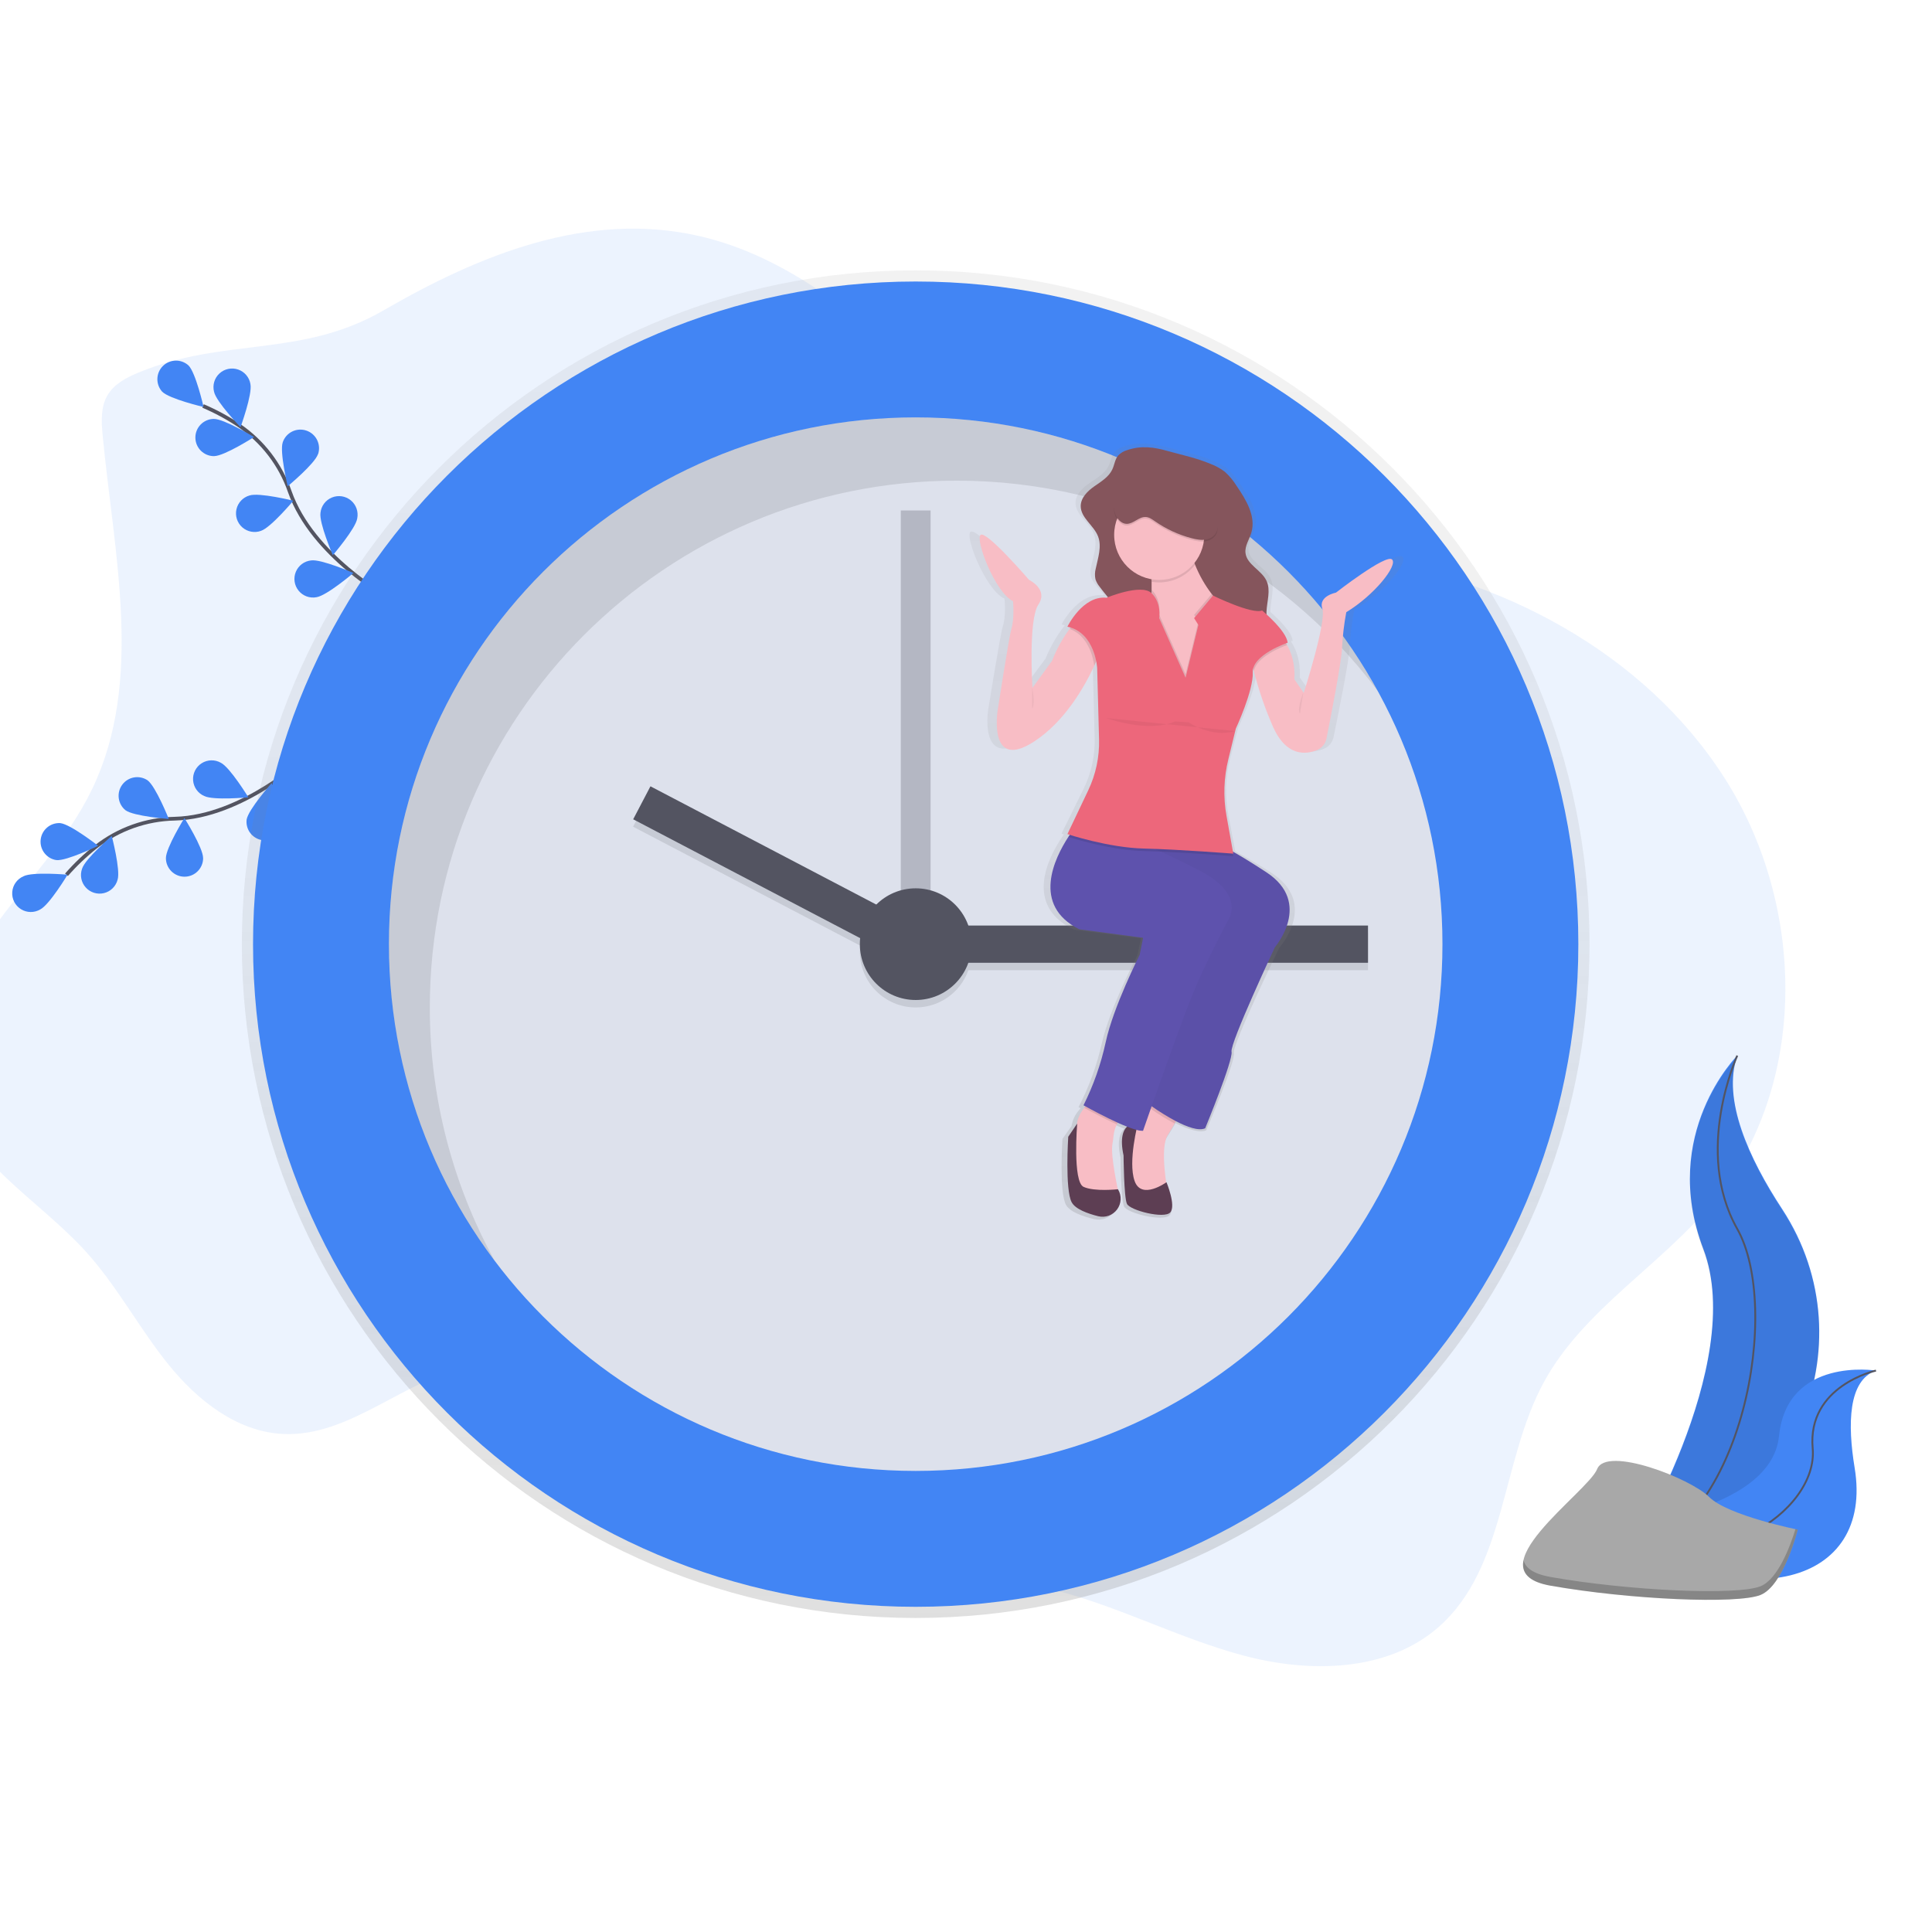
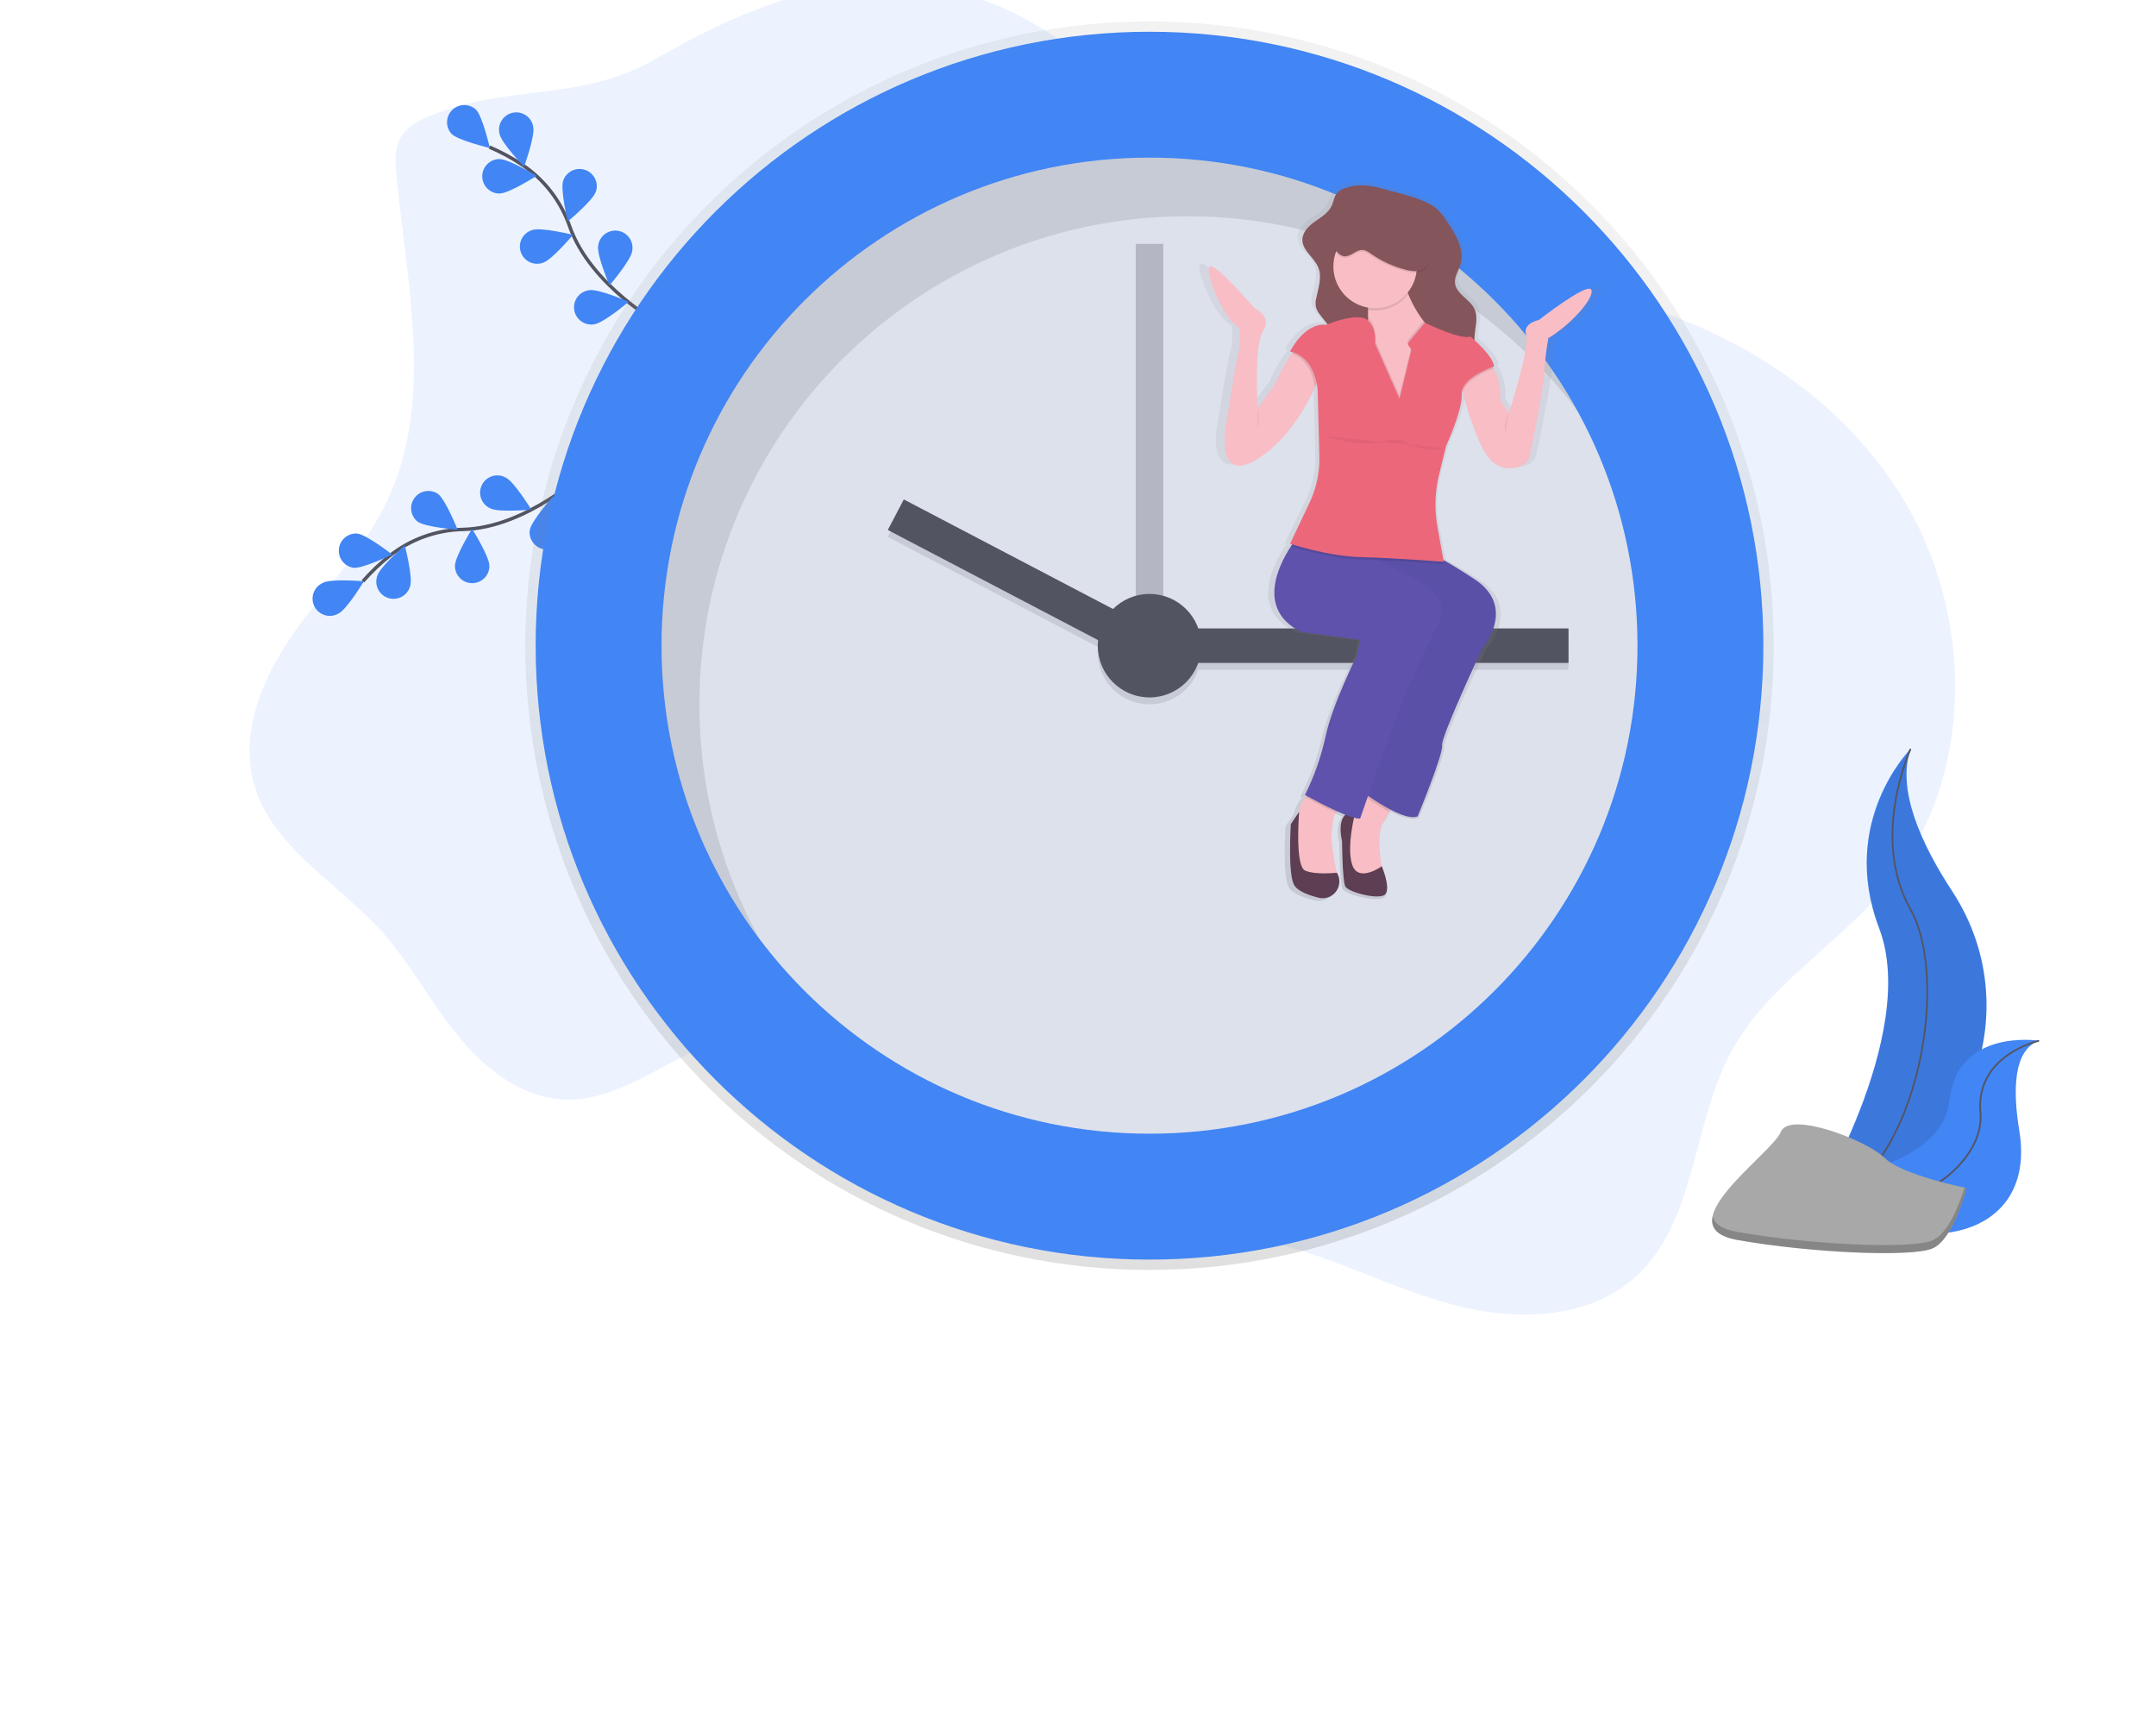
- <svg xmlns="http://www.w3.org/2000/svg" xmlns:xlink="http://www.w3.org/1999/xlink" id="2b8e3008-3352-469a-8231-8c916447ef06" data-name="Layer 1" width="300" height="300.00" viewBox="30 10 1037.94 772.29">
+ <svg xmlns="http://www.w3.org/2000/svg" xmlns:xlink="http://www.w3.org/1999/xlink" id="2b8e3008-3352-469a-8231-8c916447ef06" data-name="Layer 1" width="500" height="400.00" viewBox="30 10 900.94 1000.29">
  <defs>
    <linearGradient id="60672ce7-bfbc-4a60-a482-eb57e060a9c7" x1="521.94" y1="746.41" x2="521.94" y2="22.41" gradientUnits="userSpaceOnUse">
      <stop offset="0" stop-color="gray" stop-opacity="0.25" />
      <stop offset="0.54" stop-color="gray" stop-opacity="0.12" />
      <stop offset="1" stop-color="gray" stop-opacity="0.1" />
    </linearGradient>
    <linearGradient id="b310ffb6-9937-4369-8bc9-4e3f67e27eb9" x1="748.44" y1="596.28" x2="748.44" y2="179.26" xlink:href="#60672ce7-bfbc-4a60-a482-eb57e060a9c7" />
  </defs>
  <path d="M185.48,141.19c-6.46,2.68-13.09,6.12-16.64,12.15-3.76,6.37-3.31,14.28-2.61,21.65,6.1,63.92,22.17,131.9-5.58,189.8-13.47,28.09-36,50.6-53.92,76.11s-31.45,57.36-23.13,87.37c10.16,36.67,48.08,57,73.64,85.22,16.73,18.45,28.46,40.87,44.07,60.28s37,36.51,61.92,37.65c35.84,1.65,65-29.3,100.14-36.47,36-7.34,72.25,11.34,101.44,33.7s55.74,49.45,89.75,63.41c37.56,15.43,79.9,13.07,119.44,22.34,36,8.45,69.14,26.42,104.88,36s77.63,9,105.32-15.47c36.09-32,33.25-89,56.3-131.33,21.41-39.33,63.32-62.81,91.53-97.58,50.76-62.58,49.1-158.23,6-226.29s-121.17-109.27-201-120c-36-4.83-73.07-4.17-107.68-15.16C636.71,195.17,581.58,89.83,487,67.91,426.88,54,368.41,78.09,317.2,107.74,272.75,133.48,231.74,122,185.48,141.19Z" transform="translate(-81.08 -63.86)" fill="#4285f4" opacity="0.1" />
  <path d="M275.76,347.69S241.63,379.9,205,380.86a71.09,71.09,0,0,0-42.37,15.07A119.57,119.57,0,0,0,146.79,411" transform="translate(-81.08 -63.86)" fill="none" stroke="#535461" stroke-miterlimit="10" stroke-width="2" />
  <path d="M123.69,411.79c4.92-2.5,23.7-.84,23.7-.84s-9.74,16.15-14.66,18.65a10,10,0,1,1-9-17.81Z" transform="translate(-81.08 -63.86)" fill="#4285f4" />
  <path d="M143.46,383.24c5.49.58,20.35,12.18,20.35,12.18s-17,8.26-22.44,7.69a10,10,0,0,1,2.09-19.87Z" transform="translate(-81.08 -63.86)" fill="#4285f4" />
  <path d="M190.34,360.23c4.44,3.27,11.42,20.79,11.42,20.79s-18.81-1.43-23.25-4.69a10,10,0,0,1,11.83-16.1Z" transform="translate(-81.08 -63.86)" fill="#4285f4" />
  <path d="M229.73,350.82c4.93,2.47,14.77,18.56,14.77,18.56s-18.78,1.77-23.71-.7a10,10,0,1,1,8.94-17.86Z" transform="translate(-81.08 -63.86)" fill="#4285f4" />
  <path d="M174.26,413.63c1.64-5.27-3.16-23.51-3.16-23.51s-14.28,12.32-15.92,17.59a10,10,0,1,0,19.08,5.92Z" transform="translate(-81.08 -63.86)" fill="#4285f4" />
  <path d="M220.19,402c0-5.52-10.05-21.48-10.05-21.48s-9.94,16-9.93,21.54a10,10,0,0,0,20-.06Z" transform="translate(-81.08 -63.86)" fill="#4285f4" />
  <path d="M263.28,384.64c.92-5.44-6.28-22.87-6.28-22.87s-12.51,14.12-13.42,19.56a10,10,0,0,0,19.7,3.32Z" transform="translate(-81.08 -63.86)" fill="#4285f4" />
  <path d="M320.11,262.39S279,239.81,266.78,205.22a71.09,71.09,0,0,0-27.37-35.69,119.57,119.57,0,0,0-19.24-10.4" transform="translate(-81.08 -63.86)" fill="none" stroke="#535461" stroke-miterlimit="10" stroke-width="2" />
  <path d="M212.37,137.38c3.89,3.91,8.08,22.3,8.08,22.3s-18.36-4.3-22.25-8.22a10,10,0,0,1,14.17-14.08Z" transform="translate(-81.08 -63.86)" fill="#4285f4" />
  <path d="M245.62,147.41c1.14,5.4-5.33,23.11-5.33,23.11s-13.07-13.59-14.21-19a10,10,0,1,1,19.55-4.12Z" transform="translate(-81.08 -63.86)" fill="#4285f4" />
  <path d="M281.92,185c-1.74,5.23-16.27,17.26-16.27,17.26s-4.42-18.33-2.68-23.57a10,10,0,0,1,19,6.31Z" transform="translate(-81.08 -63.86)" fill="#4285f4" />
  <path d="M303,219.55c-.83,5.45-13.12,19.76-13.12,19.76s-7.46-17.32-6.63-22.77a10,10,0,1,1,19.75,3Z" transform="translate(-81.08 -63.86)" fill="#4285f4" />
  <path d="M226.16,186.07c5.52-.06,21.4-10.24,21.4-10.24s-16.11-9.8-21.63-9.74a10,10,0,1,0,.23,20Z" transform="translate(-81.08 -63.86)" fill="#4285f4" />
  <path d="M251.32,226.21c5.24-1.71,17.35-16.17,17.35-16.17s-18.31-4.53-23.55-2.82a10,10,0,1,0,6.2,19Z" transform="translate(-81.08 -63.86)" fill="#4285f4" />
  <path d="M281.12,261.87c5.46-.8,19.84-13,19.84-13s-17.28-7.56-22.73-6.76a10,10,0,1,0,2.9,19.77Z" transform="translate(-81.08 -63.86)" fill="#4285f4" />
  <circle cx="521.94" cy="384.41" r="362" fill="url(#60672ce7-bfbc-4a60-a482-eb57e060a9c7)" />
  <circle cx="521.94" cy="384.41" r="356" fill="#4285f4" />
  <circle cx="521.94" cy="384.41" r="283" fill="#dde1ec" />
  <rect x="513.94" y="151.41" width="16" height="250" fill="#535461" opacity="0.3" />
  <g opacity="0.1">
    <rect x="538.94" y="378.41" width="226" height="20" />
    <rect x="516.95" y="333.31" width="20" height="160.52" transform="translate(-164.99 624.63) rotate(-62.36)" />
    <circle cx="521.94" cy="388.41" r="30" />
  </g>
  <rect x="538.94" y="374.41" width="226" height="20" fill="#535461" />
  <rect x="446.69" y="399.57" width="160.52" height="20" transform="translate(169.1 -261.59) rotate(27.64)" fill="#535461" />
  <circle cx="521.94" cy="384.41" r="30" fill="#535461" />
  <g opacity="0.1">
    <path d="M342,482.27c0-156.3,126.7-283,283-283A282.56,282.56,0,0,1,851.16,312.11C803,224.59,710,165.27,603,165.27c-156.3,0-283,126.7-283,283a281.74,281.74,0,0,0,56.87,170.16A281.71,281.71,0,0,1,342,482.27Z" transform="translate(-81.08 -63.86)" />
  </g>
  <path d="M864.5,240.09c-3.36-3.23-31.64,18-31.64,18s-10.07,1.84-7.67,8.75-10.55,45.61-10.55,45.61l-5.27-7.37c.51-8.65-1.87-14.78-4.19-18.6-.19-.31-.38-.61-.57-.89l.92-.32c-.35-4.72-7.9-11.91-11.91-15.43,0-.51,0-1,0-1.52.25-5.64,2.51-11.59,0-16.7-2.84-5.83-11.15-8.76-11.85-15.16-.42-3.82,2.16-7.27,3.3-10.95,2.72-8.8-2.93-17.78-8.33-25.36a35.47,35.47,0,0,0-6.61-7.62,32.08,32.08,0,0,0-7.94-4.24c-7.91-3.2-16-4.81-24.16-7-7.83-2.08-15.05-3.07-23-.46a11.31,11.31,0,0,0-5,2.87c-1.89,2.12-2.14,5.14-3.38,7.67-2,4.07-6.31,6.5-10.12,9.11s-7.63,6.19-7.65,10.69c0,6.39,7.3,10.41,9.74,16.36,2.28,5.54,0,11.71-1.27,17.55a11.79,11.79,0,0,0-.15,5.79,12.44,12.44,0,0,0,2.24,3.9c1.51,2,3.13,3.86,4.74,5.76l-.74.29c-13.42-1.38-22.05,15.66-22.05,15.66.62.13,1.21.28,1.79.45l-.57.74a72.75,72.75,0,0,0-9.85,17.23l-11,14.74s-2.4-36.86,3.36-45.15-5.27-13.36-5.27-13.36-24-26.72-27.33-24.42,8.15,31.33,18.22,35.94c0,0,1,9.21-1,15.2-1.21,3.79-7.67,43.77-7.67,43.77s-5.75,33.63,20.62,17c17.13-10.78,28.2-29.34,33.84-41q.59-1.23,1.11-2.35a28.15,28.15,0,0,1,.53,3.75l1,38.53a58.48,58.48,0,0,1-6.06,27.52L681.36,388.9l1.31.4-.79,1.14c-7.74,11.39-20.9,37,6.19,50.05l36,4.61-1.92,9.21s-14.86,28.1-19.18,47.45a142.19,142.19,0,0,1-12.47,34.09l1.11.59c-.23.26-.47.53-.7.81a17.38,17.38,0,0,0-4.16,8.72l-4.88,6.92s-1.92,28.56,1.92,35.48c2.1,3.78,9.07,6.18,15,7.58,8.8,2.09,15.9-7,11.23-14.49l-.06-.1h-.09c-1-4.65-4.06-19.08-3.06-24.56.28-1.56.54-3.11.67-4.69a16.58,16.58,0,0,1,1.86-5.93c.16-.31.33-.61.5-.91l.52.22c1.61.69,3.2,1.34,4.71,1.91-2.34,2.13-4,6.54-2,15.61,0,0,.19,22.69,1.92,26.26s21.09,8.29,24.45,4.61-2.16-16.36-2.16-16.36l-.17.12c-1.11-7.35-2.48-20.51.89-25.69,1.36-2.09,2.68-4.25,3.86-6.27l.73-1.25h0c6.26,3.12,12.88,5.47,16.5,3.84,0,0,15.82-36.86,14.86-41.46s24.45-56.67,24.45-56.67,21.57-24-4.79-40.54c-8.37-5.27-14.47-8.81-18.9-11.2L771,379a70.92,70.92,0,0,1,1-30.66L776,333.08h0l.33-1.3s10.07-20.73,9.59-30.41a7,7,0,0,1,.25-2.23c.11.46.23.94.36,1.44a185.88,185.88,0,0,0,10.42,29.36c7.65,17.26,19,15.89,25.22,13.44a8.61,8.61,0,0,0,5.31-6.22c2.24-10.74,8.39-40.83,8.78-49.14a139.79,139.79,0,0,1,2.4-19.35C854.44,259.44,867.86,243.32,864.5,240.09Z" transform="translate(-81.08 -63.86)" fill="url(#b310ffb6-9937-4369-8bc9-4e3f67e27eb9)" />
  <path d="M747.11,535.31s-2.11,4.23-5,9.31c-1.13,2-2.39,4.15-3.68,6.22-4.57,7.31,0,30.6,0,30.6l-10,1.37-10-5-1.83-16.9V548.55L728,535.8l5-5.52Z" transform="translate(-81.08 -63.86)" fill="#f8bdc5" />
  <g opacity="0.1">
    <path d="M747.11,535.31s-2.11,4.23-5,9.31a123.85,123.85,0,0,1-12.78-7.86l-.88-.62-.47-.34,5-5.52Z" transform="translate(-81.08 -63.86)" />
  </g>
  <path d="M796,449.89s-24.21,51.61-23.29,56.18-14.16,41.11-14.16,41.11c-3.44,1.62-9.76-.71-15.72-3.8a123.23,123.23,0,0,1-13-8l-.88-.62-.53-.38,39.74-110.08L733,398.51l-2.6-1.91L714.68,385l48,8.68s1.67-.21,10.5,4.73c4.24,2.37,10.13,5.92,18.27,11.26C816.54,426.14,796,449.89,796,449.89Z" transform="translate(-81.08 -63.86)" fill="#5e52ad" />
  <g opacity="0.03">
    <path d="M796,449.89s-24.21,51.61-23.29,56.18-14.16,41.11-14.16,41.11c-3.44,1.62-9.76-.71-15.72-3.8a123.23,123.23,0,0,1-13-8l-.88-.62-.53-.38,39.74-110.08L733,398.51l-2.6-1.91L714.68,385l48,8.68s1.67-.21,10.5,4.73c4.24,2.37,10.13,5.92,18.27,11.26C816.54,426.14,796,449.89,796,449.89Z" transform="translate(-81.08 -63.86)" />
  </g>
  <path d="M722.45,544.44s-11.88-1.83-7.76,17.36c0,0,.18,22.5,1.83,26s20.1,8.22,23.29,4.57-2.06-16.21-2.06-16.21-13.47,9.82-17.13-.69S722.45,544.44,722.45,544.44Z" transform="translate(-81.08 -63.86)" fill="#5d3e53" />
  <path d="M714.22,540.79a14.4,14.4,0,0,0-3.11,4.32,16.92,16.92,0,0,0-1.77,5.88c-.12,1.56-.37,3.11-.63,4.65-1.14,6.51,3.23,25.8,3.23,25.8l-17.36,2.74-6.39-6.85-1.37-15.07a54.61,54.61,0,0,0,2.74-16c0-3.93,2-7.44,4-10a27.5,27.5,0,0,1,4.63-4.59S717.88,537.59,714.22,540.79Z" transform="translate(-81.08 -63.86)" fill="#f8bdc5" />
  <g opacity="0.1">
    <path d="M714.22,540.79a14.4,14.4,0,0,0-3.11,4.32c-7.11-3.21-14.58-7.26-17.3-8.76l-.21-.11a27.5,27.5,0,0,1,4.63-4.59S717.88,537.59,714.22,540.79Z" transform="translate(-81.08 -63.86)" />
  </g>
  <path d="M770.41,436.19S759,457.66,751.68,475.47c-4.8,11.7-14.72,39.56-21,57.3l-.92,2.62c-2.76,7.85-4.6,13.16-4.6,13.16a11.89,11.89,0,0,1-3.59-.53c-1.08-.29-2.29-.68-3.58-1.16l-1.45-.55c-1.44-.56-3-1.21-4.49-1.89-7.26-3.24-15-7.46-17.81-9l-1.06-.59A144.48,144.48,0,0,0,705.09,501c4.11-19.18,18.27-47,18.27-47l1.83-9.14-34.26-4.57c-25.81-12.9-13.27-38.33-5.9-49.62A66.66,66.66,0,0,1,689.1,385L716.51,391s4.32,1.38,13.92,5.63l4.41,2c5.38,2.47,12,5.65,20,9.73C781.82,422,770.41,436.19,770.41,436.19Z" transform="translate(-81.08 -63.86)" fill="#5e52ad" />
  <path d="M711.77,580.07a9.7,9.7,0,0,1-10.7,14.36c-5.61-1.39-12.26-3.77-14.26-7.52-3.65-6.85-1.83-35.17-1.83-35.17l4.8-7.08s-2.51,31.29,3.43,34,18.5,1.27,18.5,1.27Z" transform="translate(-81.08 -63.86)" fill="#5d3e53" />
  <path d="M716.63,182.86a10.68,10.68,0,0,0-4.8,2.85c-1.8,2.1-2,5.1-3.22,7.61-1.9,4-6,6.45-9.64,9s-7.27,6.14-7.29,10.6c0,6.34,7,10.32,9.28,16.21,2.17,5.5,0,11.61-1.21,17.4a12.15,12.15,0,0,0-.14,5.74,12.47,12.47,0,0,0,2.14,3.87c4.41,6,9.89,11.32,12.84,18.15,2.24,5.19,2.86,10.92,3.45,16.55.85,8.1,1.7,16.35.16,24.35a2.46,2.46,0,0,0,0,1.47,2.28,2.28,0,0,0,1.17,1,24,24,0,0,0,32.49-12c2-4.53,2.77-10,6.73-12.94a3.37,3.37,0,0,1,1.61-.73,4.71,4.71,0,0,1,2.6.87c5.14,2.78,11.37,2.86,17.1,1.72,3.46-.69,7-1.92,9.29-4.62,4.51-5.36,2-13.37,2.3-20.36.24-5.59,2.39-11.49,0-16.55-2.7-5.78-10.63-8.68-11.29-15-.4-3.78,2.06-7.21,3.15-10.85,2.59-8.73-2.79-17.63-7.93-25.14a34.81,34.81,0,0,0-6.29-7.55,30.19,30.19,0,0,0-7.56-4.2c-7.53-3.17-15.21-4.77-23-6.93C731.11,181.25,724.24,180.26,716.63,182.86Z" transform="translate(-81.08 -63.86)" fill="#85555c" />
  <path d="M754.88,313.32H728.38V270.38a80,80,0,0,0,1.38-12.5c0-1.41,0-2.85,0-4.3-.25-5.12-1.31-10.23-4.09-13.35-7.31-8.22,23.75-6.85,23.75-6.85a77.31,77.31,0,0,0,3.7,11.06,67.25,67.25,0,0,0,8.9,15.67,36.26,36.26,0,0,0,12.07,10.27C792.33,279.52,754.88,313.32,754.88,313.32Z" transform="translate(-81.08 -63.86)" fill="#f8bdc5" />
  <g opacity="0.1">
    <path d="M753.09,244.44a24.25,24.25,0,0,1-23.36,9.14c-.25-5.12-1.31-10.23-4.09-13.35-7.31-8.22,23.75-6.85,23.75-6.85A77.31,77.31,0,0,0,753.09,244.44Z" transform="translate(-81.08 -63.86)" />
  </g>
  <circle cx="652.78" cy="164.51" r="24.21" fill="#f8bdc5" />
  <path d="M834.35,269.93a143.91,143.91,0,0,0-2.28,19.18c-.37,8.23-6.23,38.07-8.37,48.72a8.45,8.45,0,0,1-5.06,6.17c-5.94,2.43-16.74,3.79-24-13.32a189.36,189.36,0,0,1-9.93-29.1,78.65,78.65,0,0,1-2-10.18l16-8.68a19.71,19.71,0,0,1,3.78,4.85c2.21,3.79,4.48,9.87,4,18.44l5,7.31s12.33-38.37,10-45.22,7.31-8.68,7.31-8.68,26.95-21,30.15-17.81S849.42,260.79,834.35,269.93Z" transform="translate(-81.08 -63.86)" fill="#f8bdc5" />
  <path d="M703.26,288.2a108,108,0,0,1-4.3,10.5c-5.38,11.57-15.92,30-32.24,40.66-25.12,16.44-19.64-16.9-19.64-16.9s6.15-39.64,7.31-43.39c1.83-5.94.91-15.07.91-15.07-9.59-4.57-20.55-33.34-17.36-35.63s26,24.21,26,24.21,10.51,5,5,13.25-3.2,44.76-3.2,44.76L676.31,296a72.9,72.9,0,0,1,9.39-17.08c2-2.73,3.4-4.38,3.4-4.38Z" transform="translate(-81.08 -63.86)" fill="#f8bdc5" />
  <g opacity="0.1">
    <path d="M802.5,287.57c-3.36,1.24-16.37,6.49-17.81,14a78.65,78.65,0,0,1-2-10.18l16-8.68A19.71,19.71,0,0,1,802.5,287.57Z" transform="translate(-81.08 -63.86)" />
  </g>
  <g opacity="0.1">
    <path d="M703.26,288.2a108,108,0,0,1-4.3,10.5c-.62-4.52-3.17-16.08-13.26-19.81,2-2.73,3.4-4.38,3.4-4.38Z" transform="translate(-81.08 -63.86)" />
  </g>
  <g opacity="0.1">
    <path d="M754.88,313.32H728.38V270.38a80,80,0,0,0,1.38-12.5c5.45,5.26,4.1,13.41,4.1,13.41l14.16,32L754.88,275l-2.28-3.65,9.4-11.18a36.26,36.26,0,0,0,12.07,10.27C792.33,279.52,754.88,313.32,754.88,313.32Z" transform="translate(-81.08 -63.86)" />
  </g>
  <g opacity="0.1">
    <path d="M773.6,401s-20.76-1.65-38.77-2.43l-1.81-.08c-2.56-.1-5-.18-7.39-.24-17.48-.42-37.25-6.53-40.61-7.6A66.66,66.66,0,0,1,689.1,385L716.51,391s4.32,1.38,13.92,5.63L714.68,385l48,8.68s1.67-.21,10.5,4.73Z" transform="translate(-81.08 -63.86)" />
  </g>
  <path d="M754.88,276.78l-2.28-3.65L762.74,261s20.91,10.25,26.39,8c0,0,13.25,11,13.7,17.36,0,0-19.18,6.39-18.73,16S775,332.5,775,332.5l-4,16.42a73.09,73.09,0,0,0-1,30.4l3.65,20.33s-28.78-2.28-48-2.74-41.11-7.76-41.11-7.76l11.21-23.59a60,60,0,0,0,5.78-27.28l-1-38.19s-.91-19.18-16-22.38c0,0,8.22-16.9,21-15.53,0,0,18.62-7.77,24.15-2.52s4.17,13.48,4.17,13.48l14.16,32Z" transform="translate(-81.08 -63.86)" fill="#ed677b" />
  <g opacity="0.1">
    <path d="M716.39,223.38c3.67,0,6.55-3.89,10.22-3.69,1.9.1,3.53,1.31,5.1,2.4a62.25,62.25,0,0,0,19.51,9c2.71.72,5.58,1.26,8.3.6s5.27-2.8,5.58-5.59a9.53,9.53,0,0,0-.48-3.63,44.87,44.87,0,0,0-19.54-25.79c-3.8-2.33-8.44-4.11-12.65-2.65-3.8,1.31-6.25,4.87-9,7.8a34.2,34.2,0,0,1-7,5.68c-2,1.21-5,2-6.15,4.22C708.11,215.87,711.52,223.34,716.39,223.38Z" transform="translate(-81.08 -63.86)" />
  </g>
  <path d="M716.39,222.47c3.67,0,6.55-3.89,10.22-3.69,1.9.1,3.53,1.31,5.1,2.4a62.25,62.25,0,0,0,19.51,9c2.71.72,5.58,1.26,8.3.6s5.27-2.8,5.58-5.59a9.53,9.53,0,0,0-.48-3.63,44.87,44.87,0,0,0-19.54-25.79c-3.8-2.33-8.44-4.11-12.65-2.65-3.8,1.31-6.25,4.87-9,7.8a34.2,34.2,0,0,1-7,5.68c-2,1.21-5,2-6.15,4.22C708.11,215,711.52,222.42,716.39,222.47Z" transform="translate(-81.08 -63.86)" fill="#85555c" />
  <path d="M705.32,326.79s22.38,8.22,37,1.83l7.31.46s12.15,8.52,25,4.71" transform="translate(-81.08 -63.86)" opacity="0.05" />
  <path d="M811.29,313.09s-3.65,8.68-1.83,11.42" transform="translate(-81.08 -63.86)" opacity="0.05" />
  <path d="M665.58,310.35s1.83,8.68,0,11.42" transform="translate(-81.08 -63.86)" opacity="0.05" />
  <path d="M1044.4,508.14s-41.84,41.84-18.22,103.92S985.7,777.38,985.7,777.38s.69-.1,2-.32c85.93-15.17,128.62-113.44,80.84-186.45C1050.73,563.46,1036.15,531.62,1044.4,508.14Z" transform="translate(-81.08 -63.86)" fill="#4285f4" />
  <path d="M1044.4,508.84s-41.84,41.84-18.22,103.92S985.7,778.07,985.7,778.07s.69-.1,2-.32c85.93-15.17,128.62-113.44,80.84-186.45C1050.73,564.16,1036.15,532.32,1044.4,508.84Z" transform="translate(-81.08 -63.86)" opacity="0.1" />
  <path d="M1044.4,508.14s-23.62,51.28,0,93.12,4,159.25-58.71,176.12" transform="translate(-81.08 -63.86)" fill="none" stroke="#535461" stroke-miterlimit="10" />
  <path d="M1118.92,677.36s-47.74-7.6-52.09,35.18S975,761.25,975,761.25l1.64,1.09c72.2,47.4,141.23,30.19,130.82-32.75C1103.62,706.2,1103.94,682.7,1118.92,677.36Z" transform="translate(-81.08 -63.86)" fill="#4285f4" />
  <path d="M1118.92,677.36s-37.06,8.13-34,41.83-55,74.09-109.88,42.07" transform="translate(-81.08 -63.86)" fill="none" stroke="#535461" stroke-miterlimit="10" />
  <path d="M1076.92,762.81s-37.6-7.52-47.63-17.55-55.15-27.57-60.16-15-67.68,55.15-25.07,62.67,100.27,10,112.8,5S1076.92,762.81,1076.92,762.81Z" transform="translate(-81.08 -63.86)" fill="#a8a8a8" />
  <path d="M944.06,788.24c42.62,7.52,100.27,10,112.8,5,9.55-3.82,16.18-22.16,18.8-30.7l1.25.26s-7.52,30.08-20.05,35.09-70.19,2.51-112.8-5c-12.3-2.17-15.82-7.27-14.49-13.72C930.61,783.38,934.9,786.62,944.06,788.24Z" transform="translate(-81.08 -63.86)" opacity="0.2" />
</svg>
